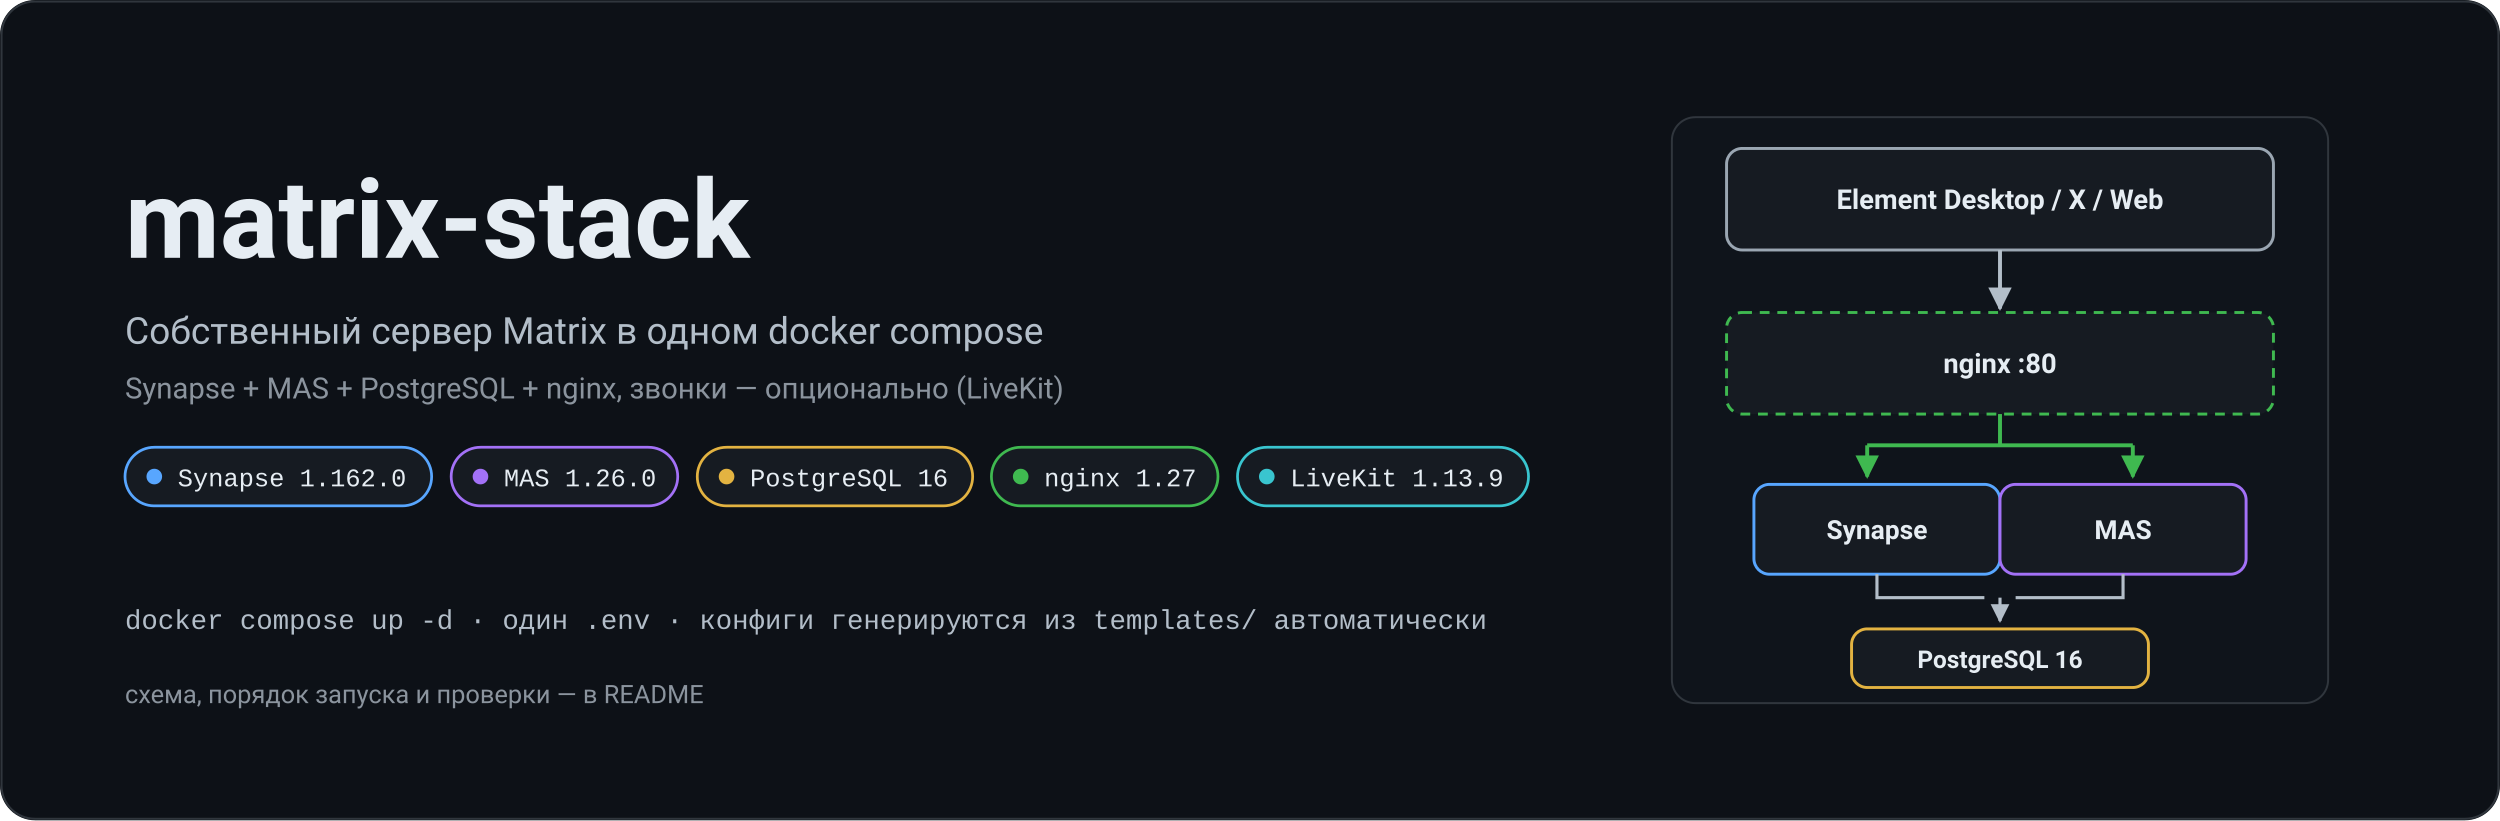
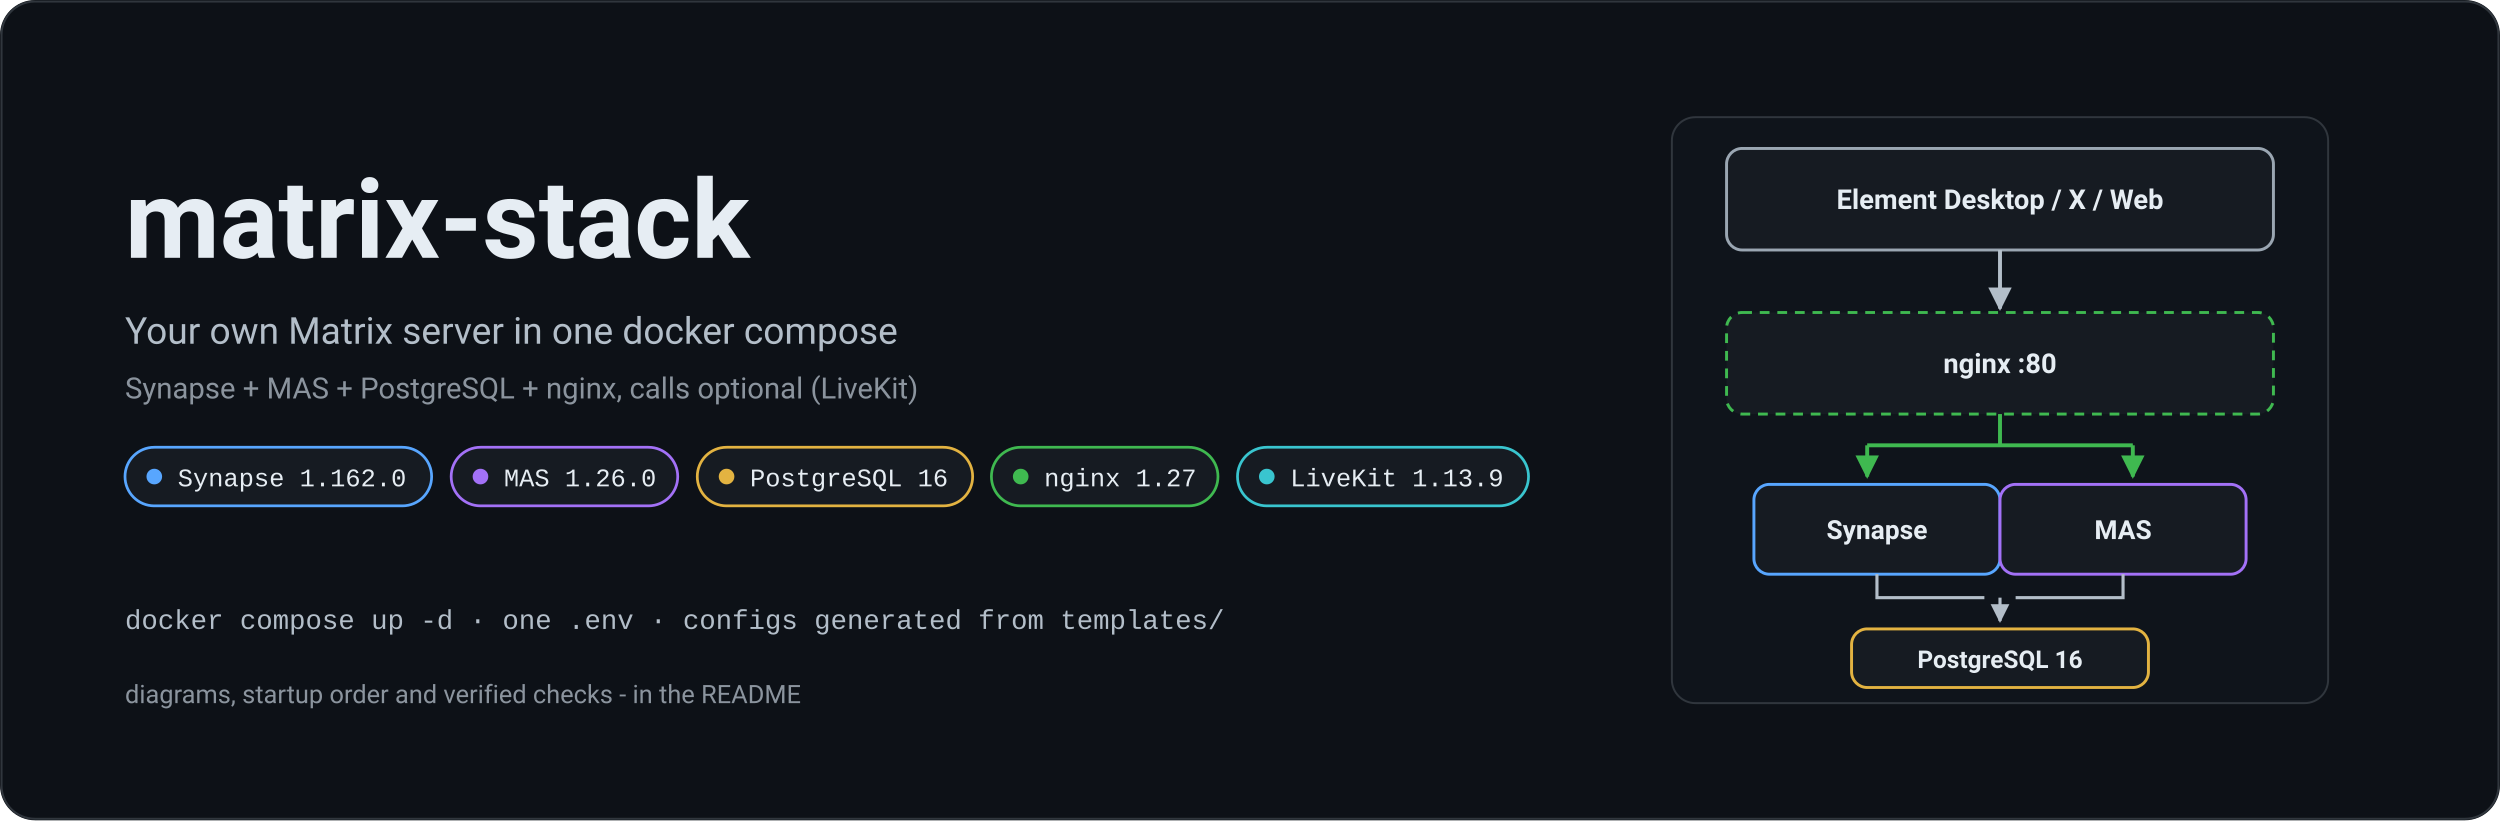
<svg xmlns="http://www.w3.org/2000/svg" width="1280" height="420" viewBox="0 0 1280 420" role="img">
  <defs>
    <marker id="a2" viewBox="0 0 10 10" refX="9" refY="5" markerWidth="6" markerHeight="6" orient="auto-start-reverse">
      <path d="M 0 0 L 10 5 L 0 10 z" fill="#b3bec9" />
    </marker>
    <marker id="a3" viewBox="0 0 10 10" refX="9" refY="5" markerWidth="6" markerHeight="6" orient="auto-start-reverse">
      <path d="M 0 0 L 10 5 L 0 10 z" fill="#3fb950" />
    </marker>
  </defs>
  <rect width="1280" height="420" rx="18" fill="#0d1117" />
  <rect x="0.8" y="0.8" width="1278.4" height="418.4" rx="17" fill="none" stroke="#30363d" />
  <text x="64" y="132" font-family="ui-sans-serif, -apple-system, 'Segoe UI', Roboto, Helvetica, Arial, sans-serif" font-size="56" fill="#e6edf3" text-anchor="start" font-weight="700">matrix-stack</text>
-   <text x="64" y="176" font-family="ui-sans-serif, -apple-system, 'Segoe UI', Roboto, Helvetica, Arial, sans-serif" font-size="19" fill="#b3bec9" text-anchor="start" font-weight="400">Собственный сервер Matrix в одном docker compose</text>
-   <text x="64" y="204" font-family="ui-sans-serif, -apple-system, 'Segoe UI', Roboto, Helvetica, Arial, sans-serif" font-size="15" fill="#8b949e" text-anchor="start" font-weight="400">Synapse + MAS + PostgreSQL + nginx, звонки — опционально (LiveKit)</text>
+   <text x="64" y="176" font-family="ui-sans-serif, -apple-system, 'Segoe UI', Roboto, Helvetica, Arial, sans-serif" font-size="19" fill="#b3bec9" text-anchor="start" font-weight="400">Your own Matrix server in one docker compose</text>
+   <text x="64" y="204" font-family="ui-sans-serif, -apple-system, 'Segoe UI', Roboto, Helvetica, Arial, sans-serif" font-size="15" fill="#8b949e" text-anchor="start" font-weight="400">Synapse + MAS + PostgreSQL + nginx, calls optional (LiveKit)</text>
  <rect x="64" y="229" width="157" height="30" rx="15" fill="#161b22" stroke="#58a6ff" stroke-width="1.4" />
  <circle cx="79" cy="244" r="4" fill="#58a6ff" />
  <text x="91" y="249" font-family="ui-monospace, SFMono-Regular, Menlo, Consolas, 'Liberation Mono', monospace" font-size="13" fill="#e6edf3" text-anchor="start" font-weight="400">Synapse 1.162.0</text>
  <rect x="231.0" y="229" width="116" height="30" rx="15" fill="#161b22" stroke="#a371f7" stroke-width="1.4" />
  <circle cx="246.0" cy="244" r="4" fill="#a371f7" />
  <text x="258.0" y="249" font-family="ui-monospace, SFMono-Regular, Menlo, Consolas, 'Liberation Mono', monospace" font-size="13" fill="#e6edf3" text-anchor="start" font-weight="400">MAS 1.26.0</text>
  <rect x="357.0" y="229" width="141" height="30" rx="15" fill="#161b22" stroke="#e3b341" stroke-width="1.4" />
  <circle cx="372.0" cy="244" r="4" fill="#e3b341" />
  <text x="384.0" y="249" font-family="ui-monospace, SFMono-Regular, Menlo, Consolas, 'Liberation Mono', monospace" font-size="13" fill="#e6edf3" text-anchor="start" font-weight="400">PostgreSQL 16</text>
  <rect x="507.6" y="229" width="116" height="30" rx="15" fill="#161b22" stroke="#3fb950" stroke-width="1.4" />
  <circle cx="522.6" cy="244" r="4" fill="#3fb950" />
  <text x="534.6" y="249" font-family="ui-monospace, SFMono-Regular, Menlo, Consolas, 'Liberation Mono', monospace" font-size="13" fill="#e6edf3" text-anchor="start" font-weight="400">nginx 1.27</text>
  <rect x="633.6" y="229" width="149" height="30" rx="15" fill="#161b22" stroke="#39c5cf" stroke-width="1.4" />
  <circle cx="648.6" cy="244" r="4" fill="#39c5cf" />
  <text x="660.6" y="249" font-family="ui-monospace, SFMono-Regular, Menlo, Consolas, 'Liberation Mono', monospace" font-size="13" fill="#e6edf3" text-anchor="start" font-weight="400">LiveKit 1.13.9</text>
-   <text x="64" y="322" font-family="ui-monospace, SFMono-Regular, Menlo, Consolas, 'Liberation Mono', monospace" font-size="14" fill="#b3bec9" text-anchor="start" font-weight="400">docker compose up -d   ·   один .env   ·   конфиги генерируются из templates/ автоматически</text>
-   <text x="64" y="360" font-family="ui-sans-serif, -apple-system, 'Segoe UI', Roboto, Helvetica, Arial, sans-serif" font-size="13" fill="#8b949e" text-anchor="start" font-weight="400">схема, порядок запуска и проверки — в README</text>
+   <text x="64" y="322" font-family="ui-monospace, SFMono-Regular, Menlo, Consolas, 'Liberation Mono', monospace" font-size="14" fill="#b3bec9" text-anchor="start" font-weight="400">docker compose up -d   ·   one .env   ·   configs generated from templates/</text>
+   <text x="64" y="360" font-family="ui-sans-serif, -apple-system, 'Segoe UI', Roboto, Helvetica, Arial, sans-serif" font-size="13" fill="#8b949e" text-anchor="start" font-weight="400">diagrams, startup order and verified checks - in the README</text>
  <rect x="856" y="60" width="336" height="300" rx="12" fill="#0f141b" stroke="#30363d" />
  <rect x="884" y="76" width="280" height="52" rx="8" fill="#161b22" stroke="#9aa6b2" stroke-width="1.5" />
  <text x="1024.0" y="107.0" font-family="ui-sans-serif, -apple-system, 'Segoe UI', Roboto, Helvetica, Arial, sans-serif" font-size="14" fill="#e6edf3" text-anchor="middle" font-weight="600">Element Desktop / X / Web</text>
  <path d="M 1024.0 128 L 1024.0 158" stroke="#b3bec9" stroke-width="2" fill="none" marker-end="url(#a2)" />
  <rect x="884" y="160" width="280" height="52" rx="8" fill="#161b22" stroke="#3fb950" stroke-width="1.5" stroke-dasharray="5 4" />
  <text x="1024.0" y="191.0" font-family="ui-sans-serif, -apple-system, 'Segoe UI', Roboto, Helvetica, Arial, sans-serif" font-size="14" fill="#e6edf3" text-anchor="middle" font-weight="600">nginx :80</text>
  <path d="M 1024.0 212 L 1024.0 228" stroke="#3fb950" stroke-width="2" fill="none" />
  <path d="M 956 228 L 1092 228" stroke="#3fb950" stroke-width="2" fill="none" />
  <path d="M 956 228 L 956 244" stroke="#3fb950" stroke-width="2" fill="none" marker-end="url(#a3)" />
  <path d="M 1092 228 L 1092 244" stroke="#3fb950" stroke-width="2" fill="none" marker-end="url(#a3)" />
  <rect x="898" y="248" width="126" height="46" rx="8" fill="#161b22" stroke="#58a6ff" stroke-width="1.5" />
  <text x="961" y="276" font-family="ui-sans-serif, -apple-system, 'Segoe UI', Roboto, Helvetica, Arial, sans-serif" font-size="13.5" fill="#e6edf3" text-anchor="middle" font-weight="600">Synapse</text>
  <rect x="1024" y="248" width="126" height="46" rx="8" fill="#161b22" stroke="#a371f7" stroke-width="1.5" />
  <text x="1087" y="276" font-family="ui-sans-serif, -apple-system, 'Segoe UI', Roboto, Helvetica, Arial, sans-serif" font-size="13.5" fill="#e6edf3" text-anchor="middle" font-weight="600">MAS</text>
  <path d="M 961 294 L 961 306 L 1016.0 306" stroke="#b3bec9" stroke-width="1.6" fill="none" />
  <path d="M 1087 294 L 1087 306 L 1032.0 306" stroke="#b3bec9" stroke-width="1.6" fill="none" />
  <path d="M 1024.0 306 L 1024.0 318" stroke="#b3bec9" stroke-width="1.6" fill="none" marker-end="url(#a2)" />
  <rect x="948" y="322" width="152" height="30" rx="8" fill="#161b22" stroke="#e3b341" stroke-width="1.5" />
  <text x="1024.0" y="342" font-family="ui-sans-serif, -apple-system, 'Segoe UI', Roboto, Helvetica, Arial, sans-serif" font-size="12.5" fill="#e6edf3" text-anchor="middle" font-weight="600">PostgreSQL 16</text>
</svg>
